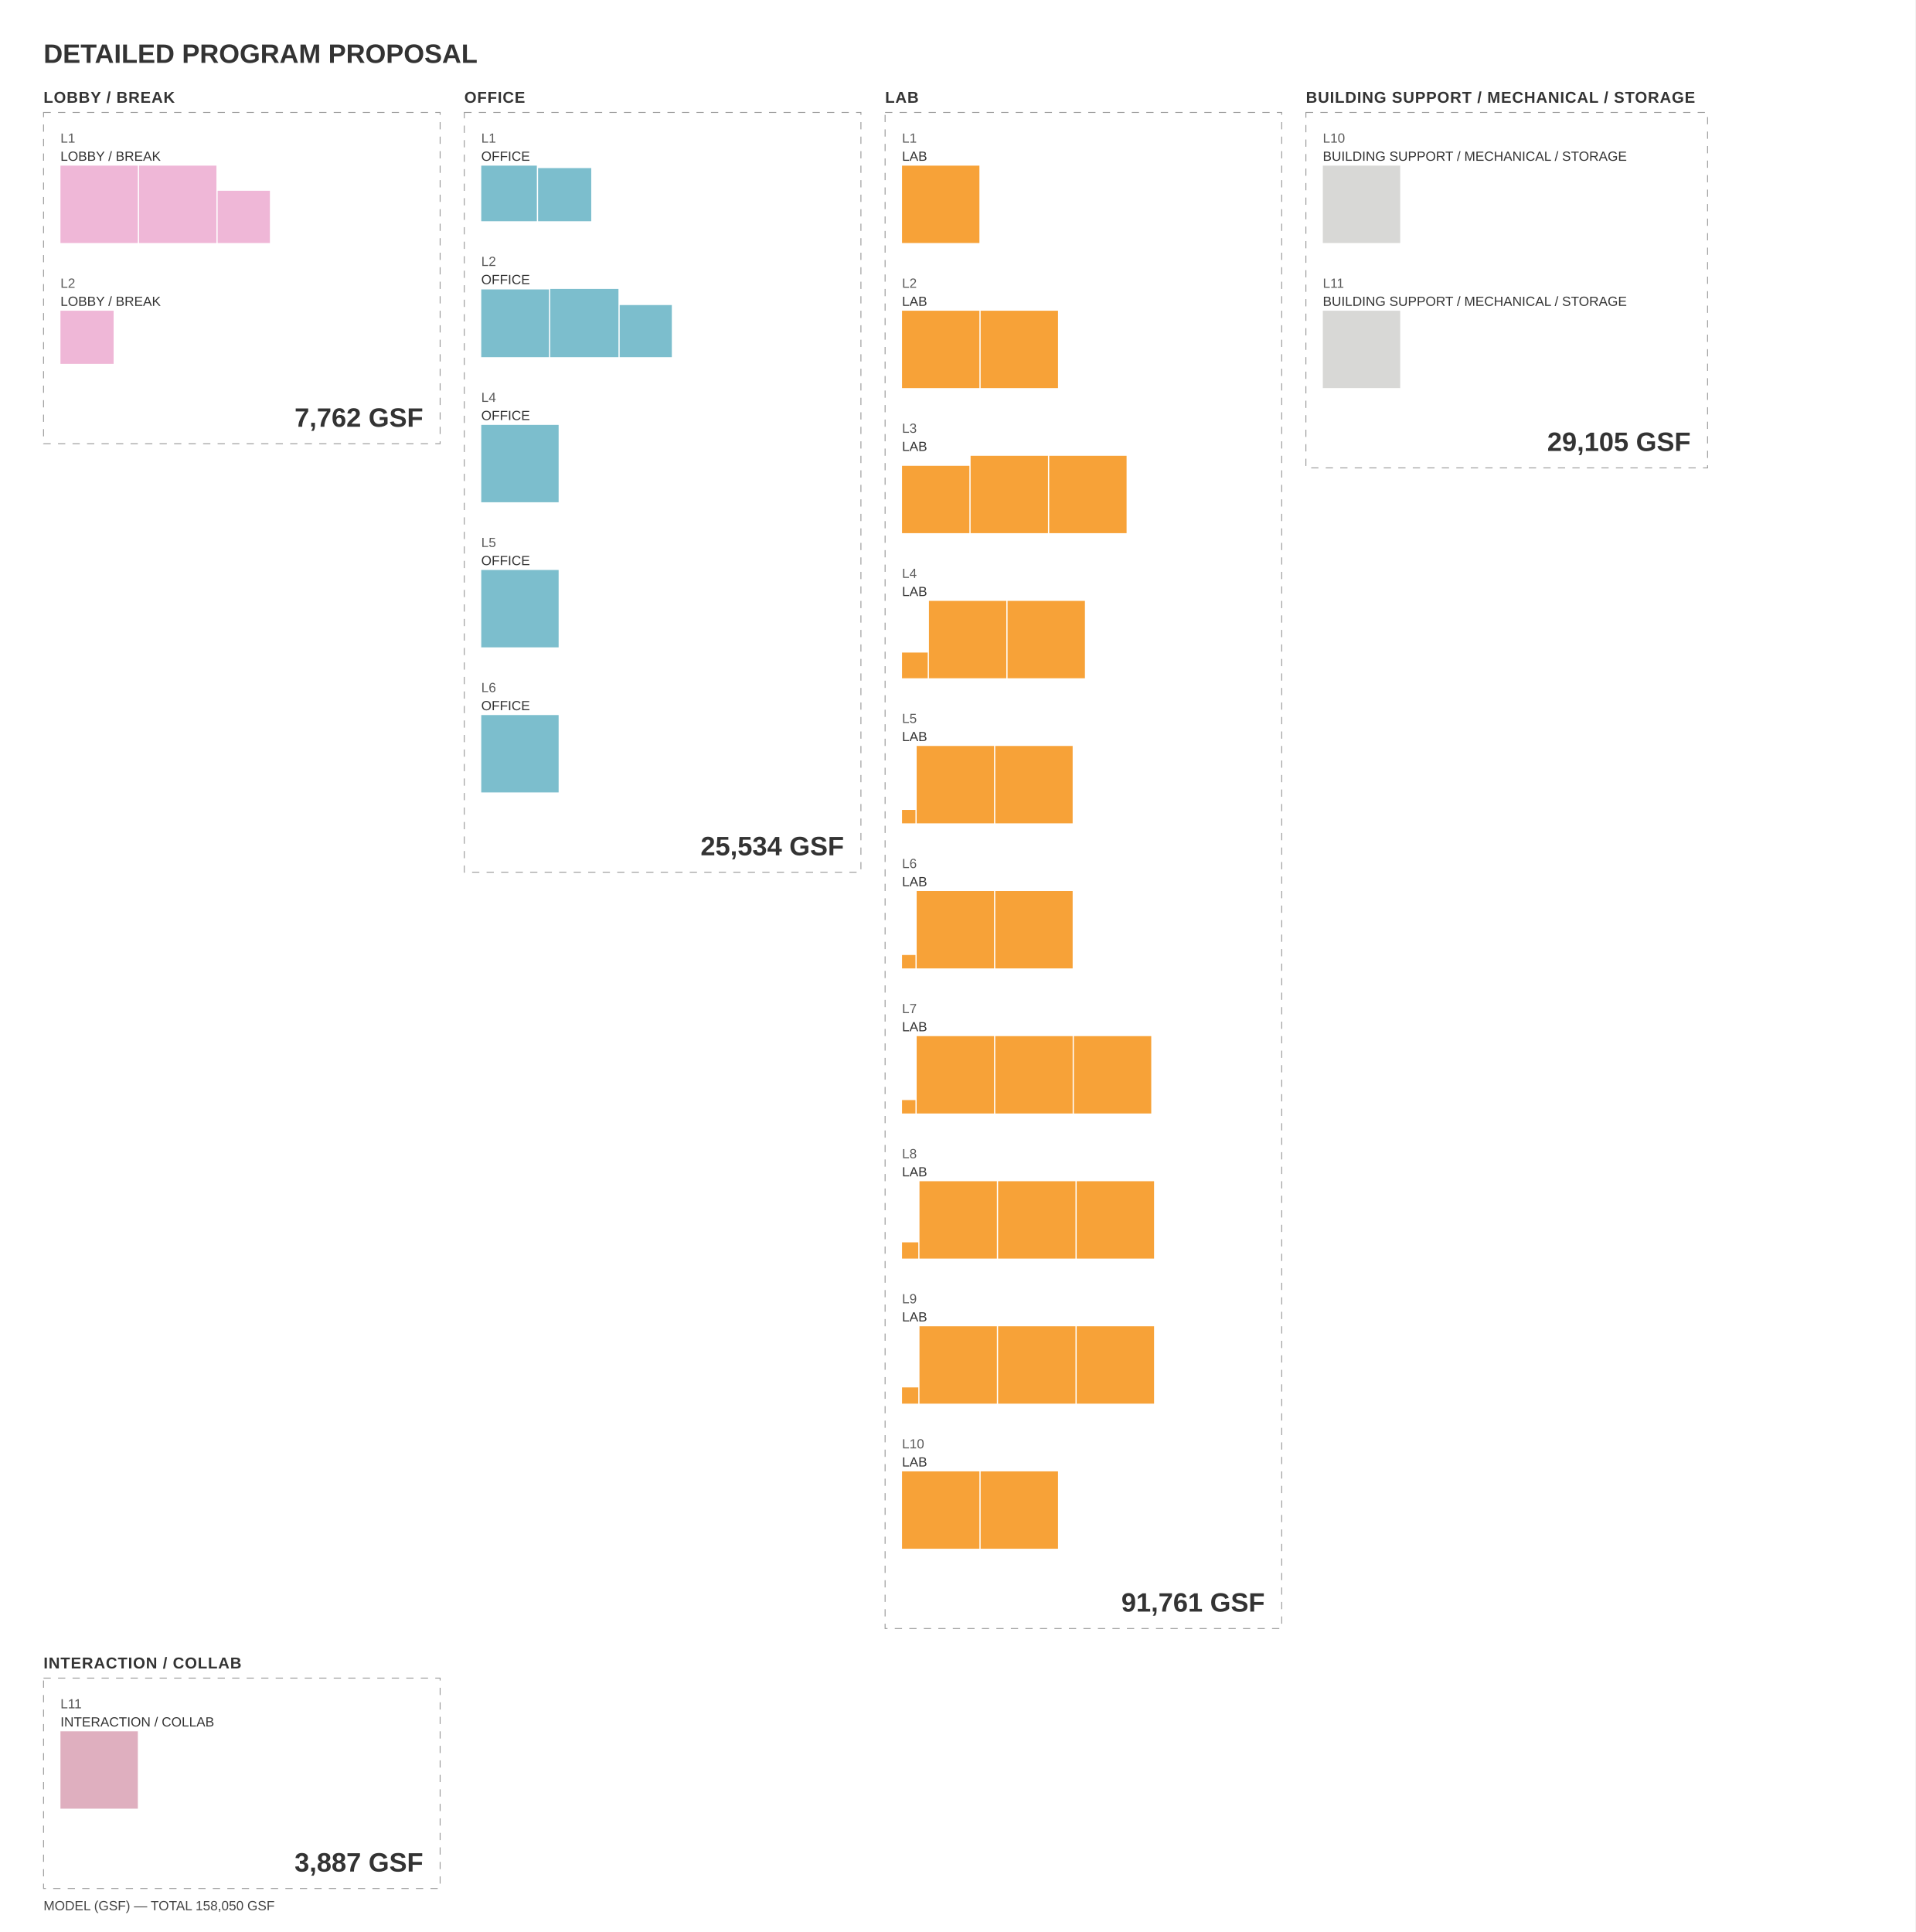
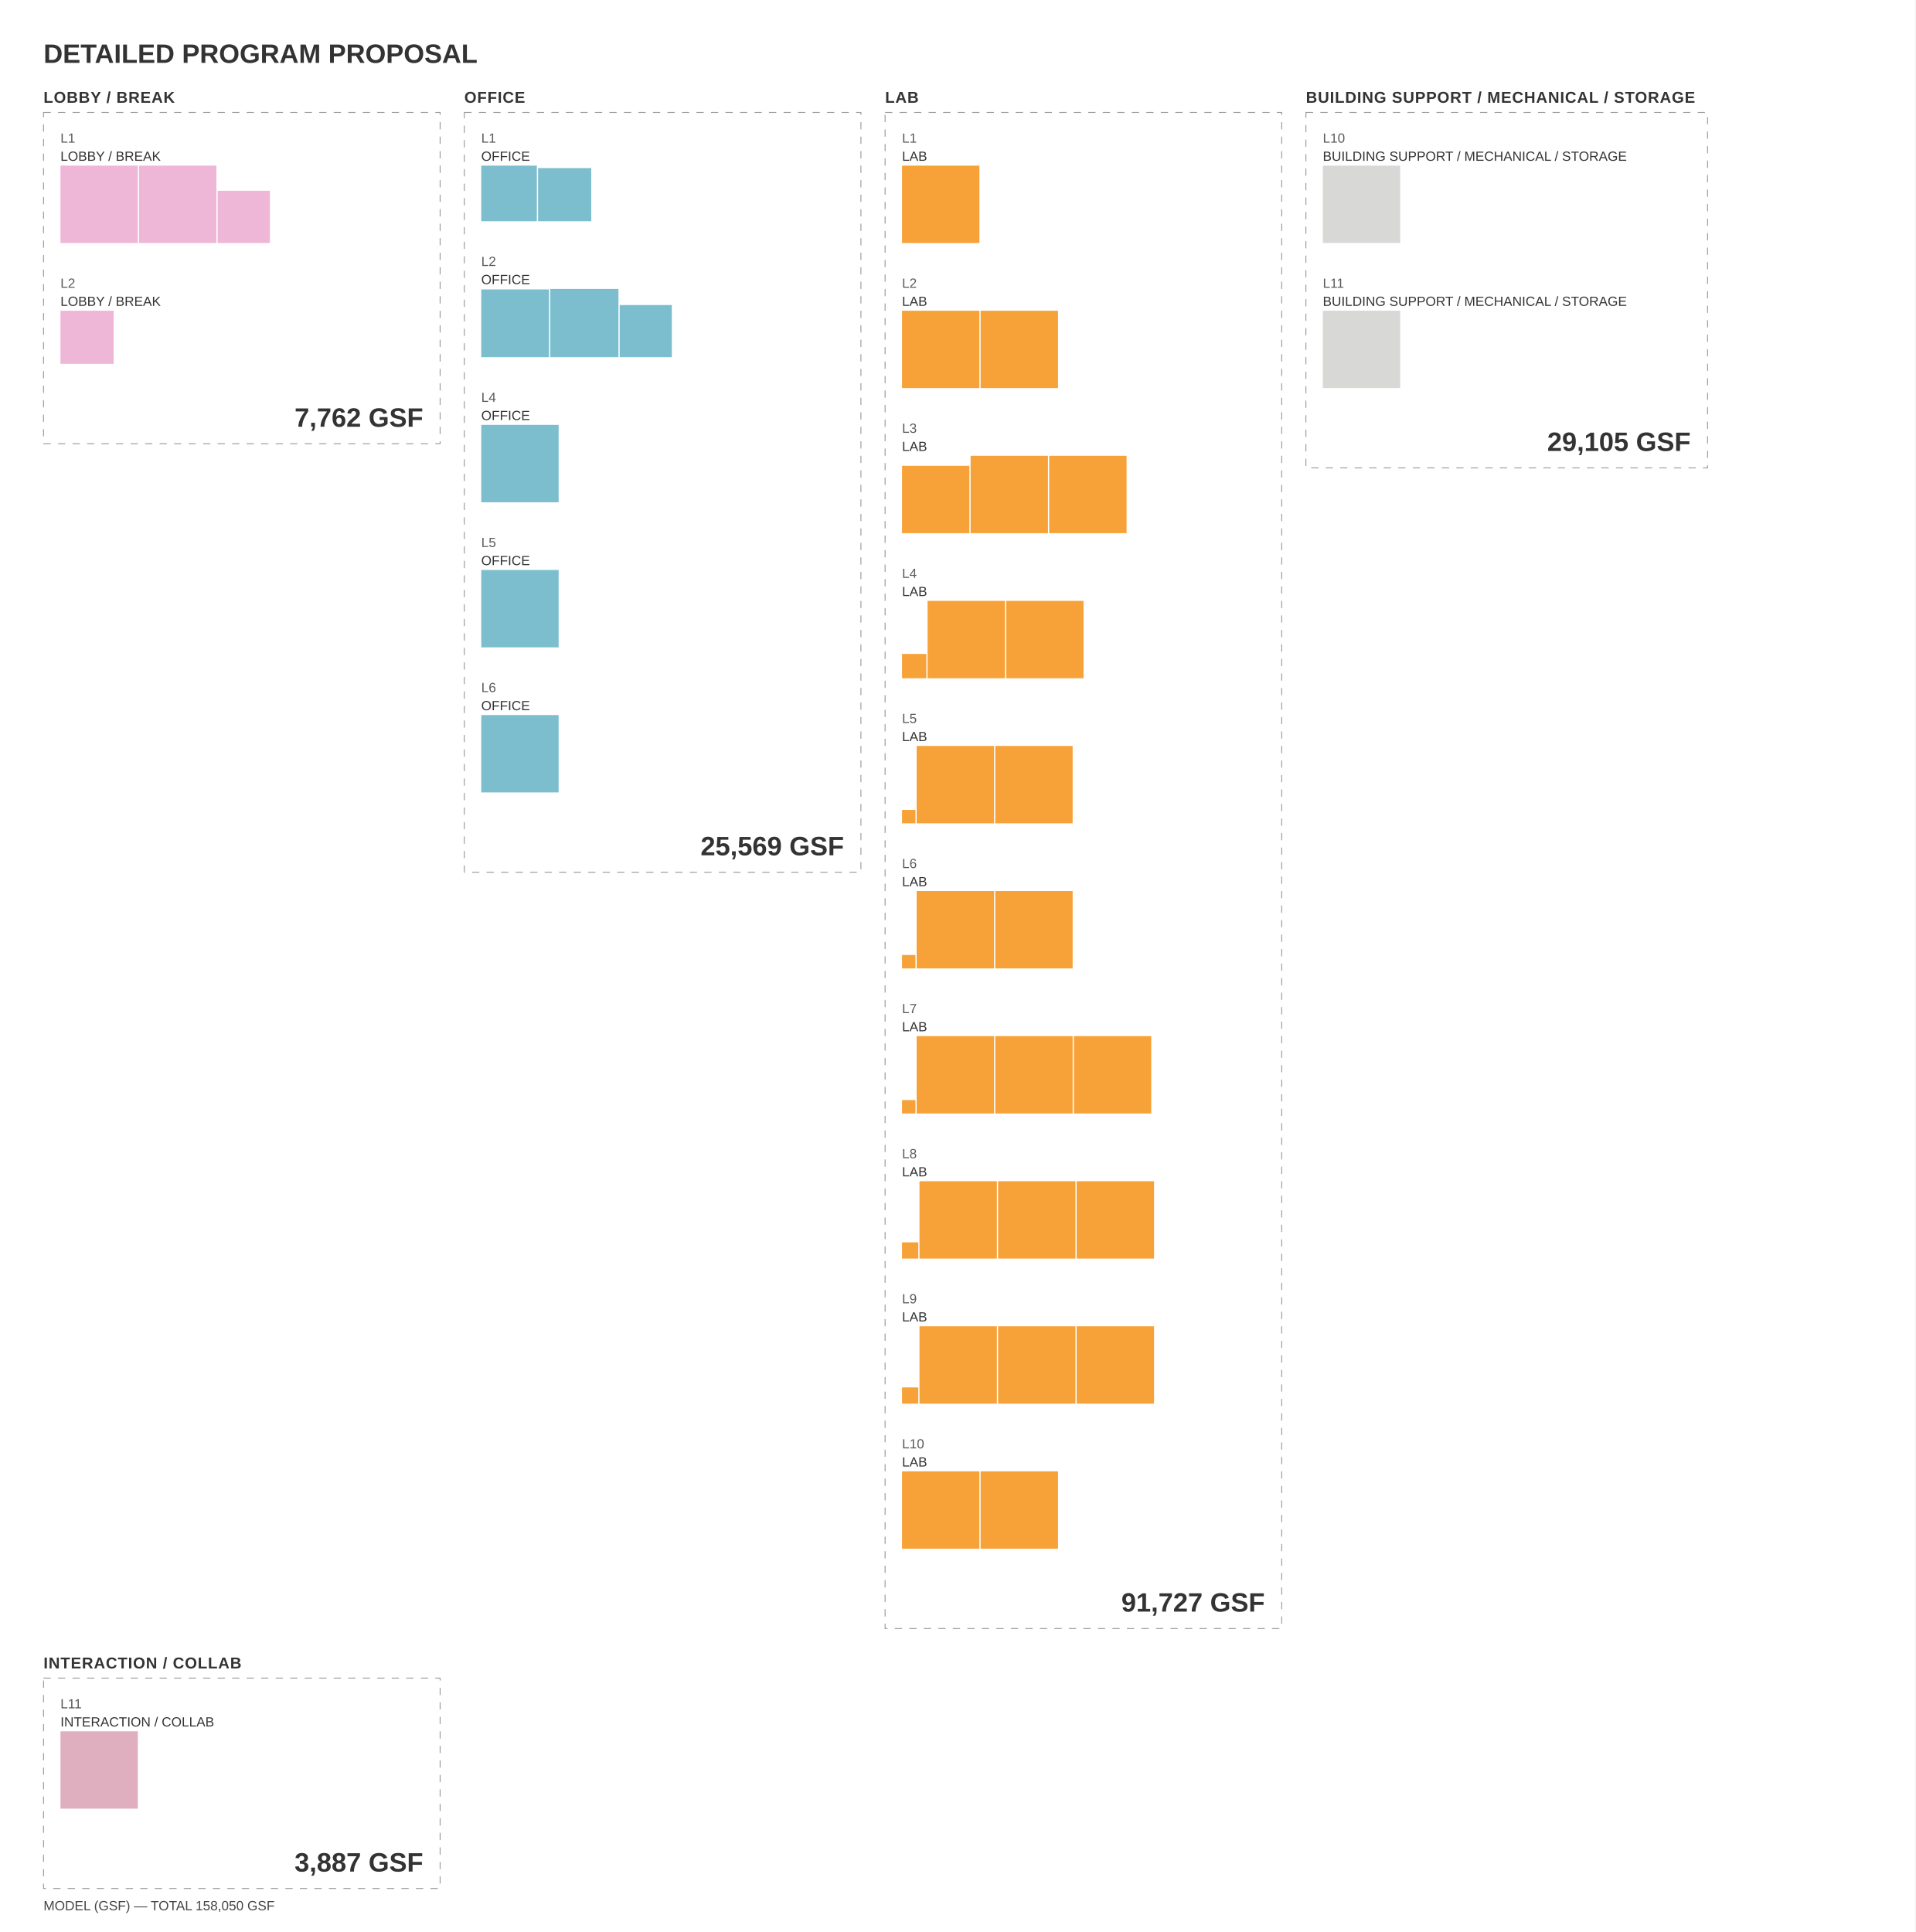
<svg xmlns="http://www.w3.org/2000/svg" width="1584" height="1598" viewBox="0 0 1584 1598">
  <rect width="100%" height="100%" fill="#FFFFFF" />
  <g id="PD_CHART_BOX">
    <path id="CHT_01_BOX" fill="none" stroke="#9A9A9A" stroke-width="0.75" stroke-dasharray="6 6" fill-rule="evenodd" d="M36,93 L364,93 L364,366.975 L36,366.975 Z" />
    <path id="CHT_02_BOX" fill="none" stroke="#9A9A9A" stroke-width="0.75" stroke-dasharray="6 6" fill-rule="evenodd" d="M384,93 L712,93 L712,721.44 L384,721.44 Z" />
    <path id="CHT_03_BOX" fill="none" stroke="#9A9A9A" stroke-width="0.75" stroke-dasharray="6 6" fill-rule="evenodd" d="M732,93 L1060,93 L1060,1347 L732,1347 Z" />
    <path id="CHT_04_BOX" fill="none" stroke="#9A9A9A" stroke-width="0.75" stroke-dasharray="6 6" fill-rule="evenodd" d="M1080,93 L1412.2,93 L1412.2,387 L1080,387 Z" />
    <path id="CHT_05_BOX" fill="none" stroke="#9A9A9A" stroke-width="0.75" stroke-dasharray="6 6" fill-rule="evenodd" d="M36,1388 L364,1388 L364,1562 L36,1562 Z" />
  </g>
  <g id="PD_CHART_BLOCKS">
    <path id="CHT_01_R02_01" fill="#EFB7D7" stroke="none" stroke-width="0" fill-rule="evenodd" d="M50,137 L114,137 L114,201 L50,201 Z" />
    <path id="CHT_01_R02_02" fill="#EFB7D7" stroke="none" stroke-width="0" fill-rule="evenodd" d="M115,137 L179,137 L179,201 L115,201 Z" />
    <path id="CHT_01_R02_03" fill="#EFB7D7" stroke="none" stroke-width="0" fill-rule="evenodd" d="M180,157.783 L223.217,157.783 L223.217,201 L180,201 Z" />
    <path id="CHT_01_R04_01" fill="#EFB7D7" stroke="none" stroke-width="0" fill-rule="evenodd" d="M50,257 L93.975,257 L93.975,300.975 L50,300.975 Z" />
    <path id="CHT_02_R02_01" fill="#7CBECD" stroke="none" stroke-width="0" fill-rule="evenodd" d="M398,137 L443.995,137 L443.995,182.995 L398,182.995 Z" />
    <path id="CHT_02_R02_02" fill="#7CBECD" stroke="none" stroke-width="0" fill-rule="evenodd" d="M444.995,139.02 L488.97,139.02 L488.97,182.995 L444.995,182.995 Z" />
    <path id="CHT_02_R04_01" fill="#7CBECD" stroke="none" stroke-width="0" fill-rule="evenodd" d="M398,239.397 L454.043,239.397 L454.043,295.44 L398,295.44 Z" />
    <path id="CHT_02_R04_02" fill="#7CBECD" stroke="none" stroke-width="0" fill-rule="evenodd" d="M455.043,238.995 L511.488,238.995 L511.488,295.44 L455.043,295.44 Z" />
    <path id="CHT_02_R04_03" fill="#7CBECD" stroke="none" stroke-width="0" fill-rule="evenodd" d="M512.488,252.313 L555.615,252.313 L555.615,295.44 L512.488,295.44 Z" />
    <path id="CHT_02_R06_01" fill="#7CBECD" stroke="none" stroke-width="0" fill-rule="evenodd" d="M398,351.44 L462,351.44 L462,415.44 L398,415.44 Z" />
    <path id="CHT_02_R08_01" fill="#7CBECD" stroke="none" stroke-width="0" fill-rule="evenodd" d="M398,471.44 L462,471.44 L462,535.44 L398,535.44 Z" />
    <path id="CHT_02_R10_01" fill="#7CBECD" stroke="none" stroke-width="0" fill-rule="evenodd" d="M398,591.44 L462,591.44 L462,655.44 L398,655.44 Z" />
    <path id="CHT_03_R02_01" fill="#F7A238" stroke="none" stroke-width="0" fill-rule="evenodd" d="M746,137 L810,137 L810,201 L746,201 Z" />
    <path id="CHT_03_R04_01" fill="#F7A238" stroke="none" stroke-width="0" fill-rule="evenodd" d="M746,257 L810,257 L810,321 L746,321 Z" />
    <path id="CHT_03_R04_02" fill="#F7A238" stroke="none" stroke-width="0" fill-rule="evenodd" d="M811,257 L875,257 L875,321 L811,321 Z" />
    <path id="CHT_03_R06_01" fill="#F7A238" stroke="none" stroke-width="0" fill-rule="evenodd" d="M746,385.291 L801.709,385.291 L801.709,441 L746,441 Z" />
    <path id="CHT_03_R06_02" fill="#F7A238" stroke="none" stroke-width="0" fill-rule="evenodd" d="M802.709,377 L866.709,377 L866.709,441 L802.709,441 Z" />
    <path id="CHT_03_R06_03" fill="#F7A238" stroke="none" stroke-width="0" fill-rule="evenodd" d="M867.709,377 L931.709,377 L931.709,441 L867.709,441 Z" />
-     <path id="CHT_03_R08_01" fill="#F7A238" stroke="none" stroke-width="0" fill-rule="evenodd" d="M746,539.744 L767.256,539.744 L767.256,561 L746,561 Z" />
-     <path id="CHT_03_R08_02" fill="#F7A238" stroke="none" stroke-width="0" fill-rule="evenodd" d="M768.256,497 L832.256,497 L832.256,561 L768.256,561 Z" />
-     <path id="CHT_03_R08_03" fill="#F7A238" stroke="none" stroke-width="0" fill-rule="evenodd" d="M833.256,497 L897.256,497 L897.256,561 L833.256,561 Z" />
+     <path id="CHT_03_R08_01" fill="#F7A238" stroke="none" stroke-width="0" fill-rule="evenodd" d="M746,540.883 L766.117,540.883 L766.117,561 L746,561 Z" />
+     <path id="CHT_03_R08_02" fill="#F7A238" stroke="none" stroke-width="0" fill-rule="evenodd" d="M767.117,497 L831.117,497 L831.117,561 L767.117,561 Z" />
+     <path id="CHT_03_R08_03" fill="#F7A238" stroke="none" stroke-width="0" fill-rule="evenodd" d="M832.117,497 L896.117,497 L896.117,561 L832.117,561 Z" />
    <path id="CHT_03_R10_01" fill="#F7A238" stroke="none" stroke-width="0" fill-rule="evenodd" d="M746,669.899 L757.101,669.899 L757.101,681 L746,681 Z" />
    <path id="CHT_03_R10_02" fill="#F7A238" stroke="none" stroke-width="0" fill-rule="evenodd" d="M758.101,617 L822.101,617 L822.101,681 L758.101,681 Z" />
    <path id="CHT_03_R10_03" fill="#F7A238" stroke="none" stroke-width="0" fill-rule="evenodd" d="M823.101,617 L887.101,617 L887.101,681 L823.101,681 Z" />
    <path id="CHT_03_R12_01" fill="#F7A238" stroke="none" stroke-width="0" fill-rule="evenodd" d="M746,789.899 L757.101,789.899 L757.101,801 L746,801 Z" />
    <path id="CHT_03_R12_02" fill="#F7A238" stroke="none" stroke-width="0" fill-rule="evenodd" d="M758.101,737 L822.101,737 L822.101,801 L758.101,801 Z" />
    <path id="CHT_03_R12_03" fill="#F7A238" stroke="none" stroke-width="0" fill-rule="evenodd" d="M823.101,737 L887.101,737 L887.101,801 L823.101,801 Z" />
    <path id="CHT_03_R14_01" fill="#F7A238" stroke="none" stroke-width="0" fill-rule="evenodd" d="M746,909.899 L757.101,909.899 L757.101,921 L746,921 Z" />
    <path id="CHT_03_R14_02" fill="#F7A238" stroke="none" stroke-width="0" fill-rule="evenodd" d="M758.101,857 L822.101,857 L822.101,921 L758.101,921 Z" />
    <path id="CHT_03_R14_03" fill="#F7A238" stroke="none" stroke-width="0" fill-rule="evenodd" d="M823.101,857 L887.101,857 L887.101,921 L823.101,921 Z" />
    <path id="CHT_03_R14_04" fill="#F7A238" stroke="none" stroke-width="0" fill-rule="evenodd" d="M888.101,857 L952.101,857 L952.101,921 L888.101,921 Z" />
    <path id="CHT_03_R16_01" fill="#F7A238" stroke="none" stroke-width="0" fill-rule="evenodd" d="M746,1027.561 L759.439,1027.561 L759.439,1041 L746,1041 Z" />
    <path id="CHT_03_R16_02" fill="#F7A238" stroke="none" stroke-width="0" fill-rule="evenodd" d="M760.439,977 L824.439,977 L824.439,1041 L760.439,1041 Z" />
    <path id="CHT_03_R16_03" fill="#F7A238" stroke="none" stroke-width="0" fill-rule="evenodd" d="M825.439,977 L889.439,977 L889.439,1041 L825.439,1041 Z" />
    <path id="CHT_03_R16_04" fill="#F7A238" stroke="none" stroke-width="0" fill-rule="evenodd" d="M890.439,977 L954.439,977 L954.439,1041 L890.439,1041 Z" />
    <path id="CHT_03_R18_01" fill="#F7A238" stroke="none" stroke-width="0" fill-rule="evenodd" d="M746,1147.561 L759.439,1147.561 L759.439,1161 L746,1161 Z" />
    <path id="CHT_03_R18_02" fill="#F7A238" stroke="none" stroke-width="0" fill-rule="evenodd" d="M760.439,1097 L824.439,1097 L824.439,1161 L760.439,1161 Z" />
    <path id="CHT_03_R18_03" fill="#F7A238" stroke="none" stroke-width="0" fill-rule="evenodd" d="M825.439,1097 L889.439,1097 L889.439,1161 L825.439,1161 Z" />
    <path id="CHT_03_R18_04" fill="#F7A238" stroke="none" stroke-width="0" fill-rule="evenodd" d="M890.439,1097 L954.439,1097 L954.439,1161 L890.439,1161 Z" />
    <path id="CHT_03_R20_01" fill="#F7A238" stroke="none" stroke-width="0" fill-rule="evenodd" d="M746,1217 L810,1217 L810,1281 L746,1281 Z" />
    <path id="CHT_03_R20_02" fill="#F7A238" stroke="none" stroke-width="0" fill-rule="evenodd" d="M811,1217 L875,1217 L875,1281 L811,1281 Z" />
    <path id="CHT_04_R02_01" fill="#D8D8D6" stroke="none" stroke-width="0" fill-rule="evenodd" d="M1094,137 L1158,137 L1158,201 L1094,201 Z" />
    <path id="CHT_04_R04_01" fill="#D8D8D6" stroke="none" stroke-width="0" fill-rule="evenodd" d="M1094,257 L1158,257 L1158,321 L1094,321 Z" />
    <path id="CHT_05_R02_01" fill="#DFAFBF" stroke="none" stroke-width="0" fill-rule="evenodd" d="M50,1432 L114,1432 L114,1496 L50,1496 Z" />
  </g>
  <g id="PD_CHART_TEXT">
    <text id="CHT_TITLE" x="36" y="52" font-family="Futura PT, Futura, Arial, sans-serif" font-weight="bold" font-size="22" text-anchor="start" fill="#333333">
      <tspan x="36" dy="0">DETAILED PROGRAM PROPOSAL</tspan>
    </text>
    <text id="CHT_01_TITLE" x="36" y="85" font-family="Futura PT, Futura, Arial, sans-serif" font-weight="bold" font-size="13" text-anchor="start" fill="#333333" letter-spacing="0.52">
      <tspan x="36" dy="0">LOBBY / BREAK</tspan>
    </text>
    <text id="CHT_01_G01" x="50" y="118" font-family="Futura PT, Futura, Arial, sans-serif" font-weight="normal" font-size="11" text-anchor="start" fill="#5A5A5A">
      <tspan x="50" dy="0">L1</tspan>
    </text>
    <text id="CHT_01_R02_LBL" x="50" y="133" font-family="Futura PT, Futura, Arial, sans-serif" font-weight="normal" font-size="11" text-anchor="start" fill="#333333">
      <tspan x="50" dy="0">LOBBY / BREAK</tspan>
    </text>
    <text id="CHT_01_G03" x="50" y="238" font-family="Futura PT, Futura, Arial, sans-serif" font-weight="normal" font-size="11" text-anchor="start" fill="#5A5A5A">
      <tspan x="50" dy="0">L2</tspan>
    </text>
    <text id="CHT_01_R04_LBL" x="50" y="253" font-family="Futura PT, Futura, Arial, sans-serif" font-weight="normal" font-size="11" text-anchor="start" fill="#333333">
      <tspan x="50" dy="0">LOBBY / BREAK</tspan>
    </text>
    <text id="CHT_01_TOTAL" x="350" y="352.975" font-family="Futura PT, Futura, Arial, sans-serif" font-weight="bold" font-size="22" text-anchor="end" fill="#333333">
      <tspan x="350" dy="0">7,762 GSF</tspan>
    </text>
    <text id="CHT_02_TITLE" x="384" y="85" font-family="Futura PT, Futura, Arial, sans-serif" font-weight="bold" font-size="13" text-anchor="start" fill="#333333" letter-spacing="0.52">
      <tspan x="384" dy="0">OFFICE</tspan>
    </text>
    <text id="CHT_02_G01" x="398" y="118" font-family="Futura PT, Futura, Arial, sans-serif" font-weight="normal" font-size="11" text-anchor="start" fill="#5A5A5A">
      <tspan x="398" dy="0">L1</tspan>
    </text>
    <text id="CHT_02_R02_LBL" x="398" y="133" font-family="Futura PT, Futura, Arial, sans-serif" font-weight="normal" font-size="11" text-anchor="start" fill="#333333">
      <tspan x="398" dy="0">OFFICE</tspan>
    </text>
    <text id="CHT_02_G03" x="398" y="219.995" font-family="Futura PT, Futura, Arial, sans-serif" font-weight="normal" font-size="11" text-anchor="start" fill="#5A5A5A">
      <tspan x="398" dy="0">L2</tspan>
    </text>
    <text id="CHT_02_R04_LBL" x="398" y="234.995" font-family="Futura PT, Futura, Arial, sans-serif" font-weight="normal" font-size="11" text-anchor="start" fill="#333333">
      <tspan x="398" dy="0">OFFICE</tspan>
    </text>
    <text id="CHT_02_G05" x="398" y="332.44" font-family="Futura PT, Futura, Arial, sans-serif" font-weight="normal" font-size="11" text-anchor="start" fill="#5A5A5A">
      <tspan x="398" dy="0">L4</tspan>
    </text>
    <text id="CHT_02_R06_LBL" x="398" y="347.44" font-family="Futura PT, Futura, Arial, sans-serif" font-weight="normal" font-size="11" text-anchor="start" fill="#333333">
      <tspan x="398" dy="0">OFFICE</tspan>
    </text>
    <text id="CHT_02_G07" x="398" y="452.44" font-family="Futura PT, Futura, Arial, sans-serif" font-weight="normal" font-size="11" text-anchor="start" fill="#5A5A5A">
      <tspan x="398" dy="0">L5</tspan>
    </text>
    <text id="CHT_02_R08_LBL" x="398" y="467.44" font-family="Futura PT, Futura, Arial, sans-serif" font-weight="normal" font-size="11" text-anchor="start" fill="#333333">
      <tspan x="398" dy="0">OFFICE</tspan>
    </text>
    <text id="CHT_02_G09" x="398" y="572.44" font-family="Futura PT, Futura, Arial, sans-serif" font-weight="normal" font-size="11" text-anchor="start" fill="#5A5A5A">
      <tspan x="398" dy="0">L6</tspan>
    </text>
    <text id="CHT_02_R10_LBL" x="398" y="587.44" font-family="Futura PT, Futura, Arial, sans-serif" font-weight="normal" font-size="11" text-anchor="start" fill="#333333">
      <tspan x="398" dy="0">OFFICE</tspan>
    </text>
    <text id="CHT_02_TOTAL" x="698" y="707.44" font-family="Futura PT, Futura, Arial, sans-serif" font-weight="bold" font-size="22" text-anchor="end" fill="#333333">
-       <tspan x="698" dy="0">25,534 GSF</tspan>
+       <tspan x="698" dy="0">25,569 GSF</tspan>
    </text>
    <text id="CHT_03_TITLE" x="732" y="85" font-family="Futura PT, Futura, Arial, sans-serif" font-weight="bold" font-size="13" text-anchor="start" fill="#333333" letter-spacing="0.52">
      <tspan x="732" dy="0">LAB</tspan>
    </text>
    <text id="CHT_03_G01" x="746" y="118" font-family="Futura PT, Futura, Arial, sans-serif" font-weight="normal" font-size="11" text-anchor="start" fill="#5A5A5A">
      <tspan x="746" dy="0">L1</tspan>
    </text>
    <text id="CHT_03_R02_LBL" x="746" y="133" font-family="Futura PT, Futura, Arial, sans-serif" font-weight="normal" font-size="11" text-anchor="start" fill="#333333">
      <tspan x="746" dy="0">LAB</tspan>
    </text>
    <text id="CHT_03_G03" x="746" y="238" font-family="Futura PT, Futura, Arial, sans-serif" font-weight="normal" font-size="11" text-anchor="start" fill="#5A5A5A">
      <tspan x="746" dy="0">L2</tspan>
    </text>
    <text id="CHT_03_R04_LBL" x="746" y="253" font-family="Futura PT, Futura, Arial, sans-serif" font-weight="normal" font-size="11" text-anchor="start" fill="#333333">
      <tspan x="746" dy="0">LAB</tspan>
    </text>
    <text id="CHT_03_G05" x="746" y="358" font-family="Futura PT, Futura, Arial, sans-serif" font-weight="normal" font-size="11" text-anchor="start" fill="#5A5A5A">
      <tspan x="746" dy="0">L3</tspan>
    </text>
    <text id="CHT_03_R06_LBL" x="746" y="373" font-family="Futura PT, Futura, Arial, sans-serif" font-weight="normal" font-size="11" text-anchor="start" fill="#333333">
      <tspan x="746" dy="0">LAB</tspan>
    </text>
    <text id="CHT_03_G07" x="746" y="478" font-family="Futura PT, Futura, Arial, sans-serif" font-weight="normal" font-size="11" text-anchor="start" fill="#5A5A5A">
      <tspan x="746" dy="0">L4</tspan>
    </text>
    <text id="CHT_03_R08_LBL" x="746" y="493" font-family="Futura PT, Futura, Arial, sans-serif" font-weight="normal" font-size="11" text-anchor="start" fill="#333333">
      <tspan x="746" dy="0">LAB</tspan>
    </text>
    <text id="CHT_03_G09" x="746" y="598" font-family="Futura PT, Futura, Arial, sans-serif" font-weight="normal" font-size="11" text-anchor="start" fill="#5A5A5A">
      <tspan x="746" dy="0">L5</tspan>
    </text>
    <text id="CHT_03_R10_LBL" x="746" y="613" font-family="Futura PT, Futura, Arial, sans-serif" font-weight="normal" font-size="11" text-anchor="start" fill="#333333">
      <tspan x="746" dy="0">LAB</tspan>
    </text>
    <text id="CHT_03_G11" x="746" y="718" font-family="Futura PT, Futura, Arial, sans-serif" font-weight="normal" font-size="11" text-anchor="start" fill="#5A5A5A">
      <tspan x="746" dy="0">L6</tspan>
    </text>
    <text id="CHT_03_R12_LBL" x="746" y="733" font-family="Futura PT, Futura, Arial, sans-serif" font-weight="normal" font-size="11" text-anchor="start" fill="#333333">
      <tspan x="746" dy="0">LAB</tspan>
    </text>
    <text id="CHT_03_G13" x="746" y="838" font-family="Futura PT, Futura, Arial, sans-serif" font-weight="normal" font-size="11" text-anchor="start" fill="#5A5A5A">
      <tspan x="746" dy="0">L7</tspan>
    </text>
    <text id="CHT_03_R14_LBL" x="746" y="853" font-family="Futura PT, Futura, Arial, sans-serif" font-weight="normal" font-size="11" text-anchor="start" fill="#333333">
      <tspan x="746" dy="0">LAB</tspan>
    </text>
    <text id="CHT_03_G15" x="746" y="958" font-family="Futura PT, Futura, Arial, sans-serif" font-weight="normal" font-size="11" text-anchor="start" fill="#5A5A5A">
      <tspan x="746" dy="0">L8</tspan>
    </text>
    <text id="CHT_03_R16_LBL" x="746" y="973" font-family="Futura PT, Futura, Arial, sans-serif" font-weight="normal" font-size="11" text-anchor="start" fill="#333333">
      <tspan x="746" dy="0">LAB</tspan>
    </text>
    <text id="CHT_03_G17" x="746" y="1078" font-family="Futura PT, Futura, Arial, sans-serif" font-weight="normal" font-size="11" text-anchor="start" fill="#5A5A5A">
      <tspan x="746" dy="0">L9</tspan>
    </text>
    <text id="CHT_03_R18_LBL" x="746" y="1093" font-family="Futura PT, Futura, Arial, sans-serif" font-weight="normal" font-size="11" text-anchor="start" fill="#333333">
      <tspan x="746" dy="0">LAB</tspan>
    </text>
    <text id="CHT_03_G19" x="746" y="1198" font-family="Futura PT, Futura, Arial, sans-serif" font-weight="normal" font-size="11" text-anchor="start" fill="#5A5A5A">
      <tspan x="746" dy="0">L10</tspan>
    </text>
    <text id="CHT_03_R20_LBL" x="746" y="1213" font-family="Futura PT, Futura, Arial, sans-serif" font-weight="normal" font-size="11" text-anchor="start" fill="#333333">
      <tspan x="746" dy="0">LAB</tspan>
    </text>
    <text id="CHT_03_TOTAL" x="1046" y="1333" font-family="Futura PT, Futura, Arial, sans-serif" font-weight="bold" font-size="22" text-anchor="end" fill="#333333">
-       <tspan x="1046" dy="0">91,761 GSF</tspan>
+       <tspan x="1046" dy="0">91,727 GSF</tspan>
    </text>
    <text id="CHT_04_TITLE" x="1080" y="85" font-family="Futura PT, Futura, Arial, sans-serif" font-weight="bold" font-size="13" text-anchor="start" fill="#333333" letter-spacing="0.52">
      <tspan x="1080" dy="0">BUILDING SUPPORT / MECHANICAL / STORAGE</tspan>
    </text>
    <text id="CHT_04_G01" x="1094" y="118" font-family="Futura PT, Futura, Arial, sans-serif" font-weight="normal" font-size="11" text-anchor="start" fill="#5A5A5A">
      <tspan x="1094" dy="0">L10</tspan>
    </text>
    <text id="CHT_04_R02_LBL" x="1094" y="133" font-family="Futura PT, Futura, Arial, sans-serif" font-weight="normal" font-size="11" text-anchor="start" fill="#333333">
      <tspan x="1094" dy="0">BUILDING SUPPORT / MECHANICAL / STORAGE</tspan>
    </text>
    <text id="CHT_04_G03" x="1094" y="238" font-family="Futura PT, Futura, Arial, sans-serif" font-weight="normal" font-size="11" text-anchor="start" fill="#5A5A5A">
      <tspan x="1094" dy="0">L11</tspan>
    </text>
    <text id="CHT_04_R04_LBL" x="1094" y="253" font-family="Futura PT, Futura, Arial, sans-serif" font-weight="normal" font-size="11" text-anchor="start" fill="#333333">
      <tspan x="1094" dy="0">BUILDING SUPPORT / MECHANICAL / STORAGE</tspan>
    </text>
    <text id="CHT_04_TOTAL" x="1398.2" y="373" font-family="Futura PT, Futura, Arial, sans-serif" font-weight="bold" font-size="22" text-anchor="end" fill="#333333">
      <tspan x="1398.2" dy="0">29,105 GSF</tspan>
    </text>
    <text id="CHT_05_TITLE" x="36" y="1380" font-family="Futura PT, Futura, Arial, sans-serif" font-weight="bold" font-size="13" text-anchor="start" fill="#333333" letter-spacing="0.52">
      <tspan x="36" dy="0">INTERACTION / COLLAB</tspan>
    </text>
    <text id="CHT_05_G01" x="50" y="1413" font-family="Futura PT, Futura, Arial, sans-serif" font-weight="normal" font-size="11" text-anchor="start" fill="#5A5A5A">
      <tspan x="50" dy="0">L11</tspan>
    </text>
    <text id="CHT_05_R02_LBL" x="50" y="1428" font-family="Futura PT, Futura, Arial, sans-serif" font-weight="normal" font-size="11" text-anchor="start" fill="#333333">
      <tspan x="50" dy="0">INTERACTION / COLLAB</tspan>
    </text>
    <text id="CHT_05_TOTAL" x="350" y="1548" font-family="Futura PT, Futura, Arial, sans-serif" font-weight="bold" font-size="22" text-anchor="end" fill="#333333">
      <tspan x="350" dy="0">3,887 GSF</tspan>
    </text>
    <text id="CHT_SOURCE" x="36" y="1580" font-family="Futura PT, Futura, Arial, sans-serif" font-weight="normal" font-size="11" text-anchor="start" fill="#444444">
      <tspan x="36" dy="0">MODEL (GSF) — TOTAL 158,050 GSF</tspan>
    </text>
  </g>
</svg>
